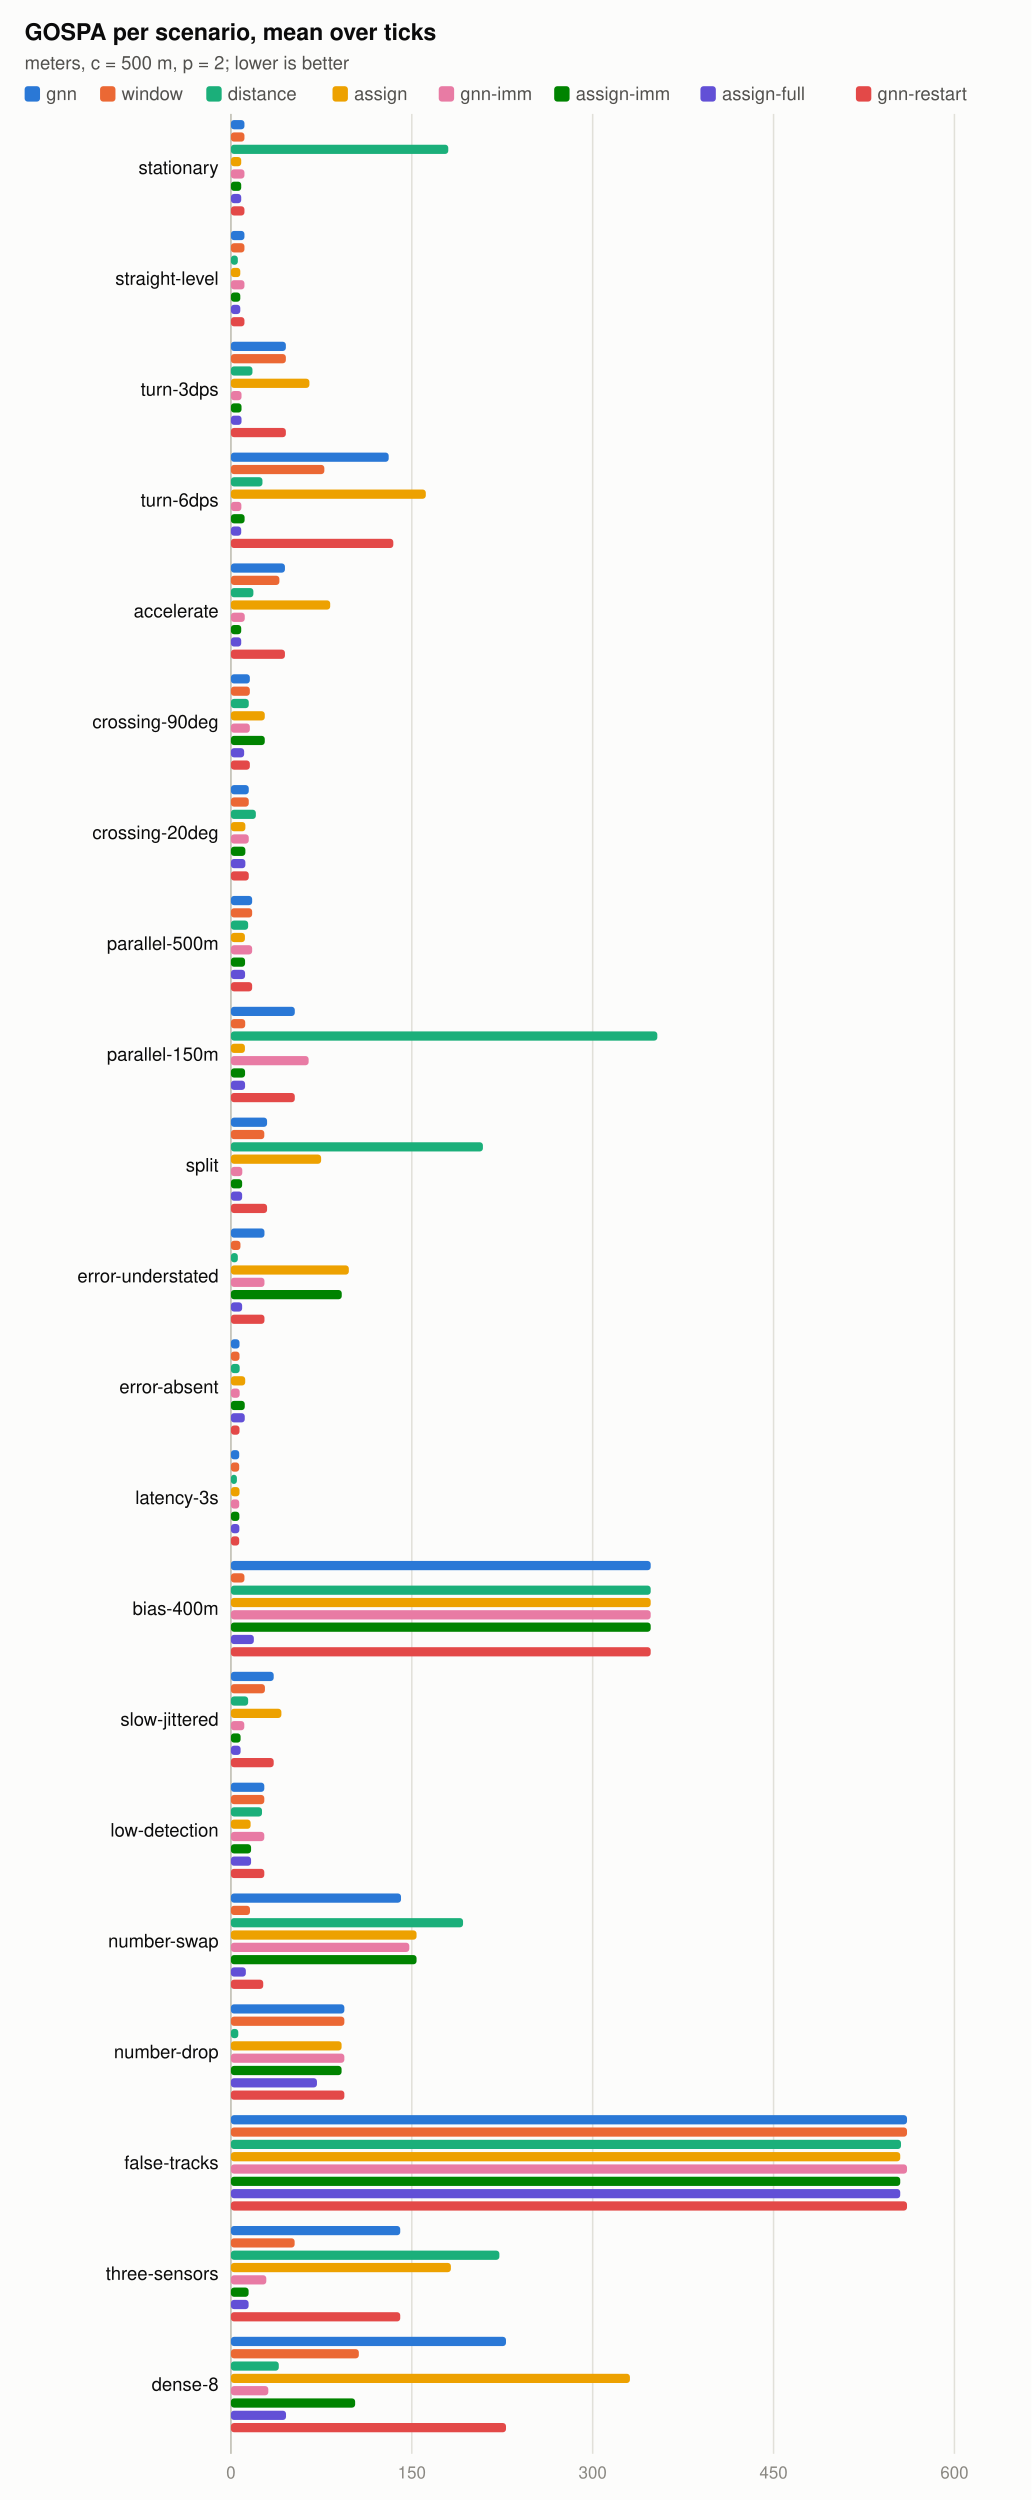
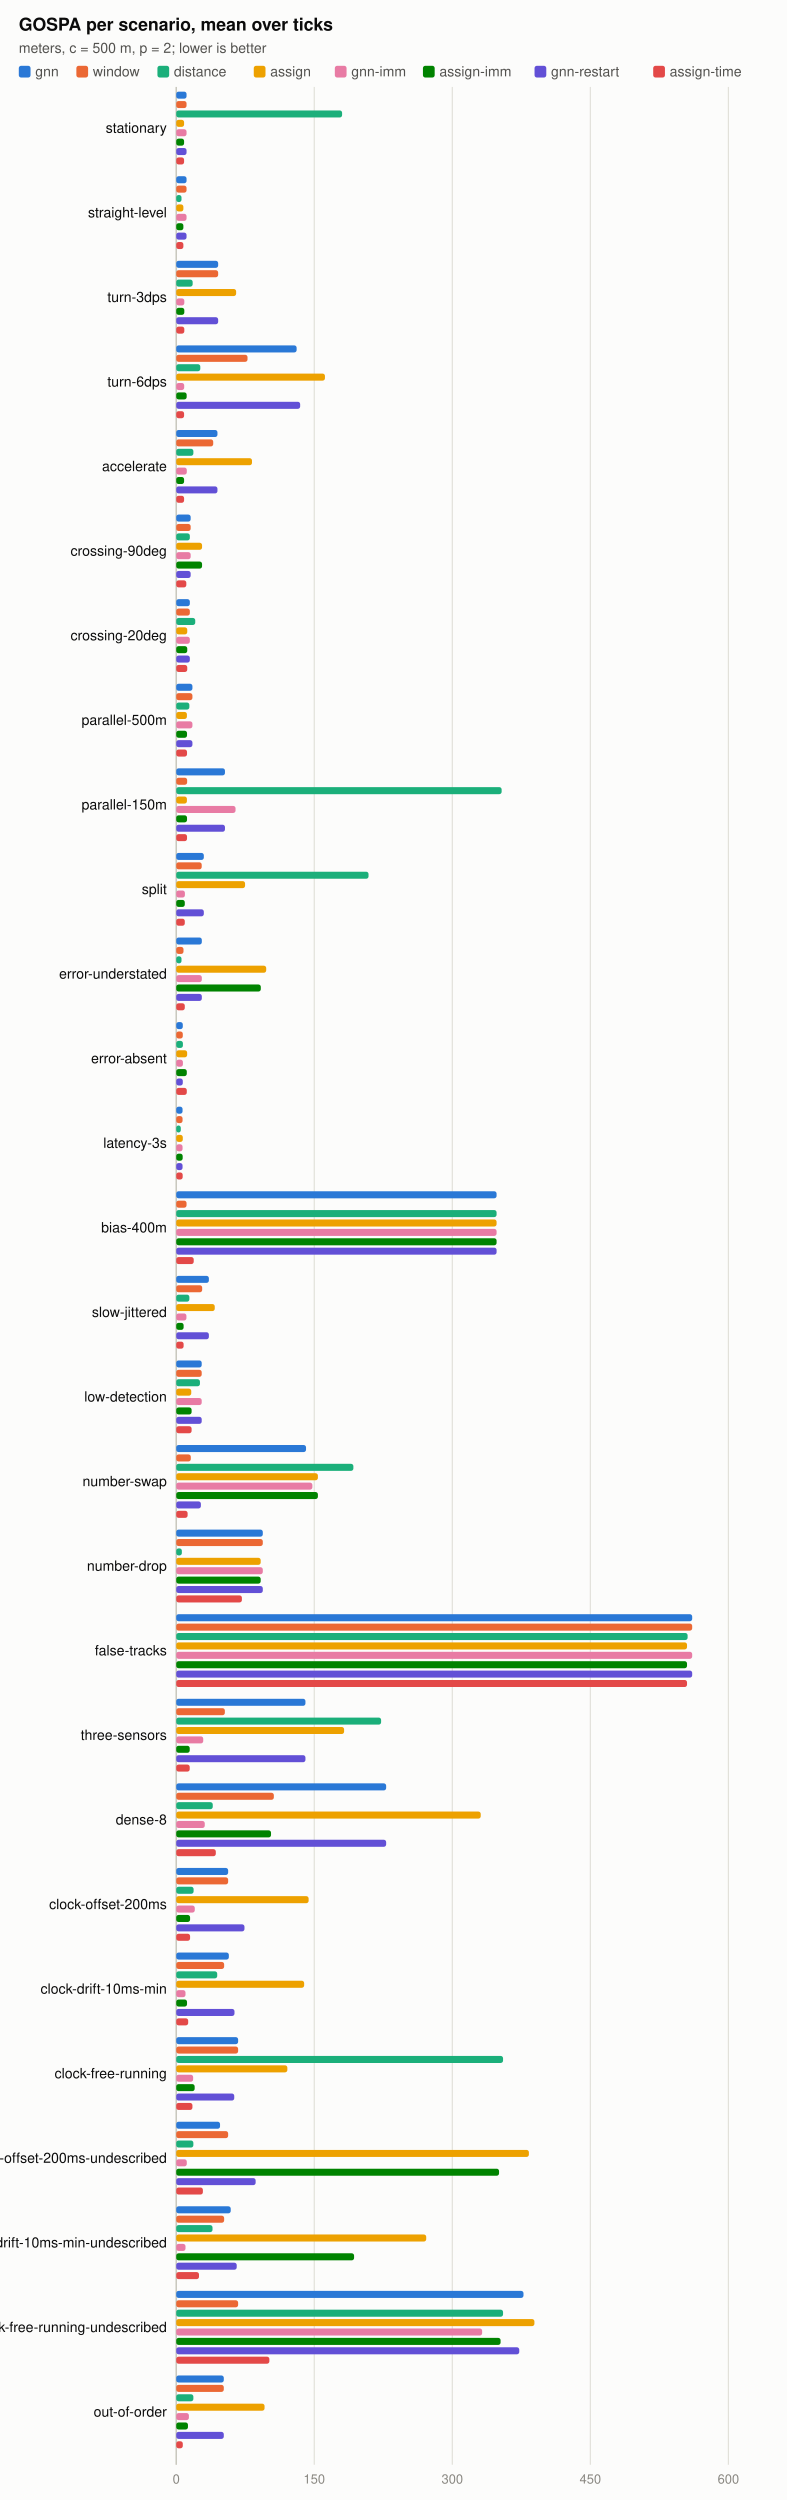
- <svg xmlns="http://www.w3.org/2000/svg" width="670" height="1624" viewBox="0 0 670 1624" font-family="-apple-system, BlinkMacSystemFont, 'Segoe UI', Helvetica, Arial, sans-serif" role="img" aria-label="GOSPA per scenario, mean over ticks">
+ <svg xmlns="http://www.w3.org/2000/svg" width="670" height="2128" viewBox="0 0 670 2128" font-family="-apple-system, BlinkMacSystemFont, 'Segoe UI', Helvetica, Arial, sans-serif" role="img" aria-label="GOSPA per scenario, mean over ticks">
  <rect width="100%" height="100%" fill="#fcfcfb" />
  <text x="16" y="26" font-size="15" font-weight="600" fill="#0b0b0b">GOSPA per scenario, mean over ticks</text>
  <text x="16" y="45" font-size="12" fill="#52514e">meters, c = 500 m, p = 2; lower is better</text>
  <rect x="16" y="56" width="10" height="10" rx="2" fill="#2a78d6" />
  <text x="30" y="65" font-size="12" fill="#52514e">gnn</text>
  <rect x="65" y="56" width="10" height="10" rx="2" fill="#eb6834" />
  <text x="79" y="65" font-size="12" fill="#52514e">window</text>
  <rect x="134" y="56" width="10" height="10" rx="2" fill="#1baf7a" />
  <text x="148" y="65" font-size="12" fill="#52514e">distance</text>
  <rect x="216" y="56" width="10" height="10" rx="2" fill="#eda100" />
  <text x="230" y="65" font-size="12" fill="#52514e">assign</text>
  <rect x="285" y="56" width="10" height="10" rx="2" fill="#e87ba4" />
  <text x="299" y="65" font-size="12" fill="#52514e">gnn-imm</text>
  <rect x="360" y="56" width="10" height="10" rx="2" fill="#008300" />
  <text x="374" y="65" font-size="12" fill="#52514e">assign-imm</text>
  <rect x="455" y="56" width="10" height="10" rx="2" fill="#6250d6" />
-   <text x="469" y="65" font-size="12" fill="#52514e">assign-full</text>
+   <text x="469" y="65" font-size="12" fill="#52514e">gnn-restart</text>
  <rect x="556" y="56" width="10" height="10" rx="2" fill="#e34948" />
-   <text x="570" y="65" font-size="12" fill="#52514e">gnn-restart</text>
-   <line x1="150.0" y1="74" x2="150.0" y2="1594" stroke="#e1e0d9" stroke-width="1" />
-   <text x="150.0" y="1610" font-size="11" text-anchor="middle" fill="#898781">0</text>
-   <line x1="267.5" y1="74" x2="267.5" y2="1594" stroke="#e1e0d9" stroke-width="1" />
-   <text x="267.5" y="1610" font-size="11" text-anchor="middle" fill="#898781">150</text>
-   <line x1="385.0" y1="74" x2="385.0" y2="1594" stroke="#e1e0d9" stroke-width="1" />
-   <text x="385.0" y="1610" font-size="11" text-anchor="middle" fill="#898781">300</text>
-   <line x1="502.5" y1="74" x2="502.5" y2="1594" stroke="#e1e0d9" stroke-width="1" />
-   <text x="502.5" y="1610" font-size="11" text-anchor="middle" fill="#898781">450</text>
-   <line x1="620.0" y1="74" x2="620.0" y2="1594" stroke="#e1e0d9" stroke-width="1" />
-   <text x="620.0" y="1610" font-size="11" text-anchor="middle" fill="#898781">600</text>
-   <line x1="150" y1="74" x2="150" y2="1594" stroke="#c3c2b7" stroke-width="1" />
+   <text x="570" y="65" font-size="12" fill="#52514e">assign-time</text>
+   <line x1="150.0" y1="74" x2="150.0" y2="2098" stroke="#e1e0d9" stroke-width="1" />
+   <text x="150.0" y="2114" font-size="11" text-anchor="middle" fill="#898781">0</text>
+   <line x1="267.5" y1="74" x2="267.5" y2="2098" stroke="#e1e0d9" stroke-width="1" />
+   <text x="267.5" y="2114" font-size="11" text-anchor="middle" fill="#898781">150</text>
+   <line x1="385.0" y1="74" x2="385.0" y2="2098" stroke="#e1e0d9" stroke-width="1" />
+   <text x="385.0" y="2114" font-size="11" text-anchor="middle" fill="#898781">300</text>
+   <line x1="502.5" y1="74" x2="502.5" y2="2098" stroke="#e1e0d9" stroke-width="1" />
+   <text x="502.5" y="2114" font-size="11" text-anchor="middle" fill="#898781">450</text>
+   <line x1="620.0" y1="74" x2="620.0" y2="2098" stroke="#e1e0d9" stroke-width="1" />
+   <text x="620.0" y="2114" font-size="11" text-anchor="middle" fill="#898781">600</text>
+   <line x1="150" y1="74" x2="150" y2="2098" stroke="#c3c2b7" stroke-width="1" />
  <text x="142" y="113.0" font-size="12" text-anchor="end" fill="#0b0b0b">stationary</text>
  <rect x="150" y="78" width="8.8" height="6" rx="2" fill="#2a78d6" />
  <rect x="150" y="86" width="8.8" height="6" rx="2" fill="#eb6834" />
  <rect x="150" y="94" width="141.2" height="6" rx="2" fill="#1baf7a" />
  <rect x="150" y="102" width="6.7" height="6" rx="2" fill="#eda100" />
  <rect x="150" y="110" width="8.8" height="6" rx="2" fill="#e87ba4" />
  <rect x="150" y="118" width="6.7" height="6" rx="2" fill="#008300" />
-   <rect x="150" y="126" width="6.7" height="6" rx="2" fill="#6250d6" />
-   <rect x="150" y="134" width="8.8" height="6" rx="2" fill="#e34948" />
+   <rect x="150" y="126" width="8.8" height="6" rx="2" fill="#6250d6" />
+   <rect x="150" y="134" width="6.7" height="6" rx="2" fill="#e34948" />
  <text x="142" y="185.0" font-size="12" text-anchor="end" fill="#0b0b0b">straight-level</text>
  <rect x="150" y="150" width="8.8" height="6" rx="2" fill="#2a78d6" />
  <rect x="150" y="158" width="8.8" height="6" rx="2" fill="#eb6834" />
  <rect x="150" y="166" width="4.5" height="6" rx="2" fill="#1baf7a" />
  <rect x="150" y="174" width="6.1" height="6" rx="2" fill="#eda100" />
  <rect x="150" y="182" width="8.8" height="6" rx="2" fill="#e87ba4" />
  <rect x="150" y="190" width="6.1" height="6" rx="2" fill="#008300" />
-   <rect x="150" y="198" width="6.1" height="6" rx="2" fill="#6250d6" />
-   <rect x="150" y="206" width="8.8" height="6" rx="2" fill="#e34948" />
+   <rect x="150" y="198" width="8.8" height="6" rx="2" fill="#6250d6" />
+   <rect x="150" y="206" width="6.1" height="6" rx="2" fill="#e34948" />
  <text x="142" y="257.0" font-size="12" text-anchor="end" fill="#0b0b0b">turn-3dps</text>
  <rect x="150" y="222" width="35.7" height="6" rx="2" fill="#2a78d6" />
  <rect x="150" y="230" width="35.7" height="6" rx="2" fill="#eb6834" />
  <rect x="150" y="238" width="14.0" height="6" rx="2" fill="#1baf7a" />
  <rect x="150" y="246" width="51.0" height="6" rx="2" fill="#eda100" />
  <rect x="150" y="254" width="6.9" height="6" rx="2" fill="#e87ba4" />
  <rect x="150" y="262" width="6.9" height="6" rx="2" fill="#008300" />
-   <rect x="150" y="270" width="6.9" height="6" rx="2" fill="#6250d6" />
-   <rect x="150" y="278" width="35.7" height="6" rx="2" fill="#e34948" />
+   <rect x="150" y="270" width="35.7" height="6" rx="2" fill="#6250d6" />
+   <rect x="150" y="278" width="6.9" height="6" rx="2" fill="#e34948" />
  <text x="142" y="329.0" font-size="12" text-anchor="end" fill="#0b0b0b">turn-6dps</text>
  <rect x="150" y="294" width="102.5" height="6" rx="2" fill="#2a78d6" />
  <rect x="150" y="302" width="60.7" height="6" rx="2" fill="#eb6834" />
  <rect x="150" y="310" width="20.5" height="6" rx="2" fill="#1baf7a" />
  <rect x="150" y="318" width="126.6" height="6" rx="2" fill="#eda100" />
  <rect x="150" y="326" width="6.8" height="6" rx="2" fill="#e87ba4" />
  <rect x="150" y="334" width="8.9" height="6" rx="2" fill="#008300" />
-   <rect x="150" y="342" width="6.7" height="6" rx="2" fill="#6250d6" />
-   <rect x="150" y="350" width="105.5" height="6" rx="2" fill="#e34948" />
+   <rect x="150" y="342" width="105.5" height="6" rx="2" fill="#6250d6" />
+   <rect x="150" y="350" width="6.7" height="6" rx="2" fill="#e34948" />
  <text x="142" y="401.0" font-size="12" text-anchor="end" fill="#0b0b0b">accelerate</text>
  <rect x="150" y="366" width="35.1" height="6" rx="2" fill="#2a78d6" />
  <rect x="150" y="374" width="31.5" height="6" rx="2" fill="#eb6834" />
  <rect x="150" y="382" width="14.6" height="6" rx="2" fill="#1baf7a" />
  <rect x="150" y="390" width="64.5" height="6" rx="2" fill="#eda100" />
  <rect x="150" y="398" width="9.0" height="6" rx="2" fill="#e87ba4" />
  <rect x="150" y="406" width="6.7" height="6" rx="2" fill="#008300" />
-   <rect x="150" y="414" width="6.7" height="6" rx="2" fill="#6250d6" />
-   <rect x="150" y="422" width="35.1" height="6" rx="2" fill="#e34948" />
+   <rect x="150" y="414" width="35.1" height="6" rx="2" fill="#6250d6" />
+   <rect x="150" y="422" width="6.7" height="6" rx="2" fill="#e34948" />
  <text x="142" y="473.0" font-size="12" text-anchor="end" fill="#0b0b0b">crossing-90deg</text>
  <rect x="150" y="438" width="12.3" height="6" rx="2" fill="#2a78d6" />
  <rect x="150" y="446" width="12.3" height="6" rx="2" fill="#eb6834" />
  <rect x="150" y="454" width="11.6" height="6" rx="2" fill="#1baf7a" />
  <rect x="150" y="462" width="22.0" height="6" rx="2" fill="#eda100" />
  <rect x="150" y="470" width="12.3" height="6" rx="2" fill="#e87ba4" />
  <rect x="150" y="478" width="22.0" height="6" rx="2" fill="#008300" />
-   <rect x="150" y="486" width="8.6" height="6" rx="2" fill="#6250d6" />
-   <rect x="150" y="494" width="12.3" height="6" rx="2" fill="#e34948" />
+   <rect x="150" y="486" width="12.3" height="6" rx="2" fill="#6250d6" />
+   <rect x="150" y="494" width="8.6" height="6" rx="2" fill="#e34948" />
  <text x="142" y="545.0" font-size="12" text-anchor="end" fill="#0b0b0b">crossing-20deg</text>
  <rect x="150" y="510" width="11.6" height="6" rx="2" fill="#2a78d6" />
  <rect x="150" y="518" width="11.6" height="6" rx="2" fill="#eb6834" />
  <rect x="150" y="526" width="16.2" height="6" rx="2" fill="#1baf7a" />
  <rect x="150" y="534" width="9.4" height="6" rx="2" fill="#eda100" />
  <rect x="150" y="542" width="11.6" height="6" rx="2" fill="#e87ba4" />
  <rect x="150" y="550" width="9.4" height="6" rx="2" fill="#008300" />
-   <rect x="150" y="558" width="9.4" height="6" rx="2" fill="#6250d6" />
-   <rect x="150" y="566" width="11.6" height="6" rx="2" fill="#e34948" />
+   <rect x="150" y="558" width="11.6" height="6" rx="2" fill="#6250d6" />
+   <rect x="150" y="566" width="9.4" height="6" rx="2" fill="#e34948" />
  <text x="142" y="617.0" font-size="12" text-anchor="end" fill="#0b0b0b">parallel-500m</text>
  <rect x="150" y="582" width="13.8" height="6" rx="2" fill="#2a78d6" />
  <rect x="150" y="590" width="13.8" height="6" rx="2" fill="#eb6834" />
  <rect x="150" y="598" width="11.2" height="6" rx="2" fill="#1baf7a" />
  <rect x="150" y="606" width="9.1" height="6" rx="2" fill="#eda100" />
  <rect x="150" y="614" width="13.8" height="6" rx="2" fill="#e87ba4" />
  <rect x="150" y="622" width="9.2" height="6" rx="2" fill="#008300" />
-   <rect x="150" y="630" width="9.2" height="6" rx="2" fill="#6250d6" />
-   <rect x="150" y="638" width="13.8" height="6" rx="2" fill="#e34948" />
+   <rect x="150" y="630" width="13.8" height="6" rx="2" fill="#6250d6" />
+   <rect x="150" y="638" width="9.2" height="6" rx="2" fill="#e34948" />
  <text x="142" y="689.0" font-size="12" text-anchor="end" fill="#0b0b0b">parallel-150m</text>
  <rect x="150" y="654" width="41.5" height="6" rx="2" fill="#2a78d6" />
  <rect x="150" y="662" width="9.3" height="6" rx="2" fill="#eb6834" />
  <rect x="150" y="670" width="277.0" height="6" rx="2" fill="#1baf7a" />
  <rect x="150" y="678" width="9.1" height="6" rx="2" fill="#eda100" />
  <rect x="150" y="686" width="50.5" height="6" rx="2" fill="#e87ba4" />
  <rect x="150" y="694" width="9.2" height="6" rx="2" fill="#008300" />
-   <rect x="150" y="702" width="9.2" height="6" rx="2" fill="#6250d6" />
-   <rect x="150" y="710" width="41.5" height="6" rx="2" fill="#e34948" />
+   <rect x="150" y="702" width="41.5" height="6" rx="2" fill="#6250d6" />
+   <rect x="150" y="710" width="9.2" height="6" rx="2" fill="#e34948" />
  <text x="142" y="761.0" font-size="12" text-anchor="end" fill="#0b0b0b">split</text>
  <rect x="150" y="726" width="23.5" height="6" rx="2" fill="#2a78d6" />
  <rect x="150" y="734" width="21.7" height="6" rx="2" fill="#eb6834" />
  <rect x="150" y="742" width="163.7" height="6" rx="2" fill="#1baf7a" />
  <rect x="150" y="750" width="58.6" height="6" rx="2" fill="#eda100" />
  <rect x="150" y="758" width="7.4" height="6" rx="2" fill="#e87ba4" />
  <rect x="150" y="766" width="7.3" height="6" rx="2" fill="#008300" />
-   <rect x="150" y="774" width="7.3" height="6" rx="2" fill="#6250d6" />
-   <rect x="150" y="782" width="23.5" height="6" rx="2" fill="#e34948" />
+   <rect x="150" y="774" width="23.5" height="6" rx="2" fill="#6250d6" />
+   <rect x="150" y="782" width="7.3" height="6" rx="2" fill="#e34948" />
  <text x="142" y="833.0" font-size="12" text-anchor="end" fill="#0b0b0b">error-understated</text>
  <rect x="150" y="798" width="21.8" height="6" rx="2" fill="#2a78d6" />
  <rect x="150" y="806" width="6.2" height="6" rx="2" fill="#eb6834" />
  <rect x="150" y="814" width="4.5" height="6" rx="2" fill="#1baf7a" />
  <rect x="150" y="822" width="76.6" height="6" rx="2" fill="#eda100" />
  <rect x="150" y="830" width="21.8" height="6" rx="2" fill="#e87ba4" />
  <rect x="150" y="838" width="72.0" height="6" rx="2" fill="#008300" />
-   <rect x="150" y="846" width="7.3" height="6" rx="2" fill="#6250d6" />
-   <rect x="150" y="854" width="21.8" height="6" rx="2" fill="#e34948" />
+   <rect x="150" y="846" width="21.8" height="6" rx="2" fill="#6250d6" />
+   <rect x="150" y="854" width="7.3" height="6" rx="2" fill="#e34948" />
  <text x="142" y="905.0" font-size="12" text-anchor="end" fill="#0b0b0b">error-absent</text>
  <rect x="150" y="870" width="5.6" height="6" rx="2" fill="#2a78d6" />
  <rect x="150" y="878" width="5.6" height="6" rx="2" fill="#eb6834" />
  <rect x="150" y="886" width="5.7" height="6" rx="2" fill="#1baf7a" />
  <rect x="150" y="894" width="9.3" height="6" rx="2" fill="#eda100" />
  <rect x="150" y="902" width="5.7" height="6" rx="2" fill="#e87ba4" />
  <rect x="150" y="910" width="9.0" height="6" rx="2" fill="#008300" />
-   <rect x="150" y="918" width="9.0" height="6" rx="2" fill="#6250d6" />
-   <rect x="150" y="926" width="5.6" height="6" rx="2" fill="#e34948" />
+   <rect x="150" y="918" width="5.6" height="6" rx="2" fill="#6250d6" />
+   <rect x="150" y="926" width="9.0" height="6" rx="2" fill="#e34948" />
  <text x="142" y="977.0" font-size="12" text-anchor="end" fill="#0b0b0b">latency-3s</text>
  <rect x="150" y="942" width="5.4" height="6" rx="2" fill="#2a78d6" />
  <rect x="150" y="950" width="5.4" height="6" rx="2" fill="#eb6834" />
  <rect x="150" y="958" width="3.9" height="6" rx="2" fill="#1baf7a" />
  <rect x="150" y="966" width="5.6" height="6" rx="2" fill="#eda100" />
  <rect x="150" y="974" width="5.4" height="6" rx="2" fill="#e87ba4" />
  <rect x="150" y="982" width="5.5" height="6" rx="2" fill="#008300" />
-   <rect x="150" y="990" width="5.5" height="6" rx="2" fill="#6250d6" />
-   <rect x="150" y="998" width="5.4" height="6" rx="2" fill="#e34948" />
+   <rect x="150" y="990" width="5.4" height="6" rx="2" fill="#6250d6" />
+   <rect x="150" y="998" width="5.5" height="6" rx="2" fill="#e34948" />
  <text x="142" y="1049.0" font-size="12" text-anchor="end" fill="#0b0b0b">bias-400m</text>
  <rect x="150" y="1014" width="272.7" height="6" rx="2" fill="#2a78d6" />
  <rect x="150" y="1022" width="8.8" height="6" rx="2" fill="#eb6834" />
  <rect x="150" y="1030" width="272.7" height="6" rx="2" fill="#1baf7a" />
  <rect x="150" y="1038" width="272.7" height="6" rx="2" fill="#eda100" />
  <rect x="150" y="1046" width="272.7" height="6" rx="2" fill="#e87ba4" />
  <rect x="150" y="1054" width="272.7" height="6" rx="2" fill="#008300" />
-   <rect x="150" y="1062" width="14.9" height="6" rx="2" fill="#6250d6" />
-   <rect x="150" y="1070" width="272.7" height="6" rx="2" fill="#e34948" />
+   <rect x="150" y="1062" width="272.7" height="6" rx="2" fill="#6250d6" />
+   <rect x="150" y="1070" width="14.9" height="6" rx="2" fill="#e34948" />
  <text x="142" y="1121.0" font-size="12" text-anchor="end" fill="#0b0b0b">slow-jittered</text>
  <rect x="150" y="1086" width="27.8" height="6" rx="2" fill="#2a78d6" />
  <rect x="150" y="1094" width="22.1" height="6" rx="2" fill="#eb6834" />
  <rect x="150" y="1102" width="11.2" height="6" rx="2" fill="#1baf7a" />
  <rect x="150" y="1110" width="32.8" height="6" rx="2" fill="#eda100" />
  <rect x="150" y="1118" width="8.7" height="6" rx="2" fill="#e87ba4" />
  <rect x="150" y="1126" width="6.3" height="6" rx="2" fill="#008300" />
-   <rect x="150" y="1134" width="6.3" height="6" rx="2" fill="#6250d6" />
-   <rect x="150" y="1142" width="27.8" height="6" rx="2" fill="#e34948" />
+   <rect x="150" y="1134" width="27.8" height="6" rx="2" fill="#6250d6" />
+   <rect x="150" y="1142" width="6.3" height="6" rx="2" fill="#e34948" />
  <text x="142" y="1193.0" font-size="12" text-anchor="end" fill="#0b0b0b">low-detection</text>
  <rect x="150" y="1158" width="21.7" height="6" rx="2" fill="#2a78d6" />
  <rect x="150" y="1166" width="21.7" height="6" rx="2" fill="#eb6834" />
  <rect x="150" y="1174" width="20.2" height="6" rx="2" fill="#1baf7a" />
  <rect x="150" y="1182" width="12.8" height="6" rx="2" fill="#eda100" />
  <rect x="150" y="1190" width="21.7" height="6" rx="2" fill="#e87ba4" />
  <rect x="150" y="1198" width="13.1" height="6" rx="2" fill="#008300" />
-   <rect x="150" y="1206" width="13.1" height="6" rx="2" fill="#6250d6" />
-   <rect x="150" y="1214" width="21.7" height="6" rx="2" fill="#e34948" />
+   <rect x="150" y="1206" width="21.7" height="6" rx="2" fill="#6250d6" />
+   <rect x="150" y="1214" width="13.1" height="6" rx="2" fill="#e34948" />
  <text x="142" y="1265.0" font-size="12" text-anchor="end" fill="#0b0b0b">number-swap</text>
  <rect x="150" y="1230" width="110.5" height="6" rx="2" fill="#2a78d6" />
  <rect x="150" y="1238" width="12.4" height="6" rx="2" fill="#eb6834" />
  <rect x="150" y="1246" width="150.8" height="6" rx="2" fill="#1baf7a" />
  <rect x="150" y="1254" width="120.6" height="6" rx="2" fill="#eda100" />
  <rect x="150" y="1262" width="115.9" height="6" rx="2" fill="#e87ba4" />
  <rect x="150" y="1270" width="120.6" height="6" rx="2" fill="#008300" />
-   <rect x="150" y="1278" width="9.7" height="6" rx="2" fill="#6250d6" />
-   <rect x="150" y="1286" width="21.0" height="6" rx="2" fill="#e34948" />
+   <rect x="150" y="1278" width="21.0" height="6" rx="2" fill="#6250d6" />
+   <rect x="150" y="1286" width="9.7" height="6" rx="2" fill="#e34948" />
  <text x="142" y="1337.0" font-size="12" text-anchor="end" fill="#0b0b0b">number-drop</text>
  <rect x="150" y="1302" width="73.7" height="6" rx="2" fill="#2a78d6" />
  <rect x="150" y="1310" width="73.7" height="6" rx="2" fill="#eb6834" />
  <rect x="150" y="1318" width="4.8" height="6" rx="2" fill="#1baf7a" />
  <rect x="150" y="1326" width="71.9" height="6" rx="2" fill="#eda100" />
  <rect x="150" y="1334" width="73.7" height="6" rx="2" fill="#e87ba4" />
  <rect x="150" y="1342" width="71.9" height="6" rx="2" fill="#008300" />
-   <rect x="150" y="1350" width="55.9" height="6" rx="2" fill="#6250d6" />
-   <rect x="150" y="1358" width="73.7" height="6" rx="2" fill="#e34948" />
+   <rect x="150" y="1350" width="73.7" height="6" rx="2" fill="#6250d6" />
+   <rect x="150" y="1358" width="55.9" height="6" rx="2" fill="#e34948" />
  <text x="142" y="1409.0" font-size="12" text-anchor="end" fill="#0b0b0b">false-tracks</text>
  <rect x="150" y="1374" width="439.2" height="6" rx="2" fill="#2a78d6" />
  <rect x="150" y="1382" width="439.2" height="6" rx="2" fill="#eb6834" />
  <rect x="150" y="1390" width="435.3" height="6" rx="2" fill="#1baf7a" />
  <rect x="150" y="1398" width="434.8" height="6" rx="2" fill="#eda100" />
  <rect x="150" y="1406" width="439.2" height="6" rx="2" fill="#e87ba4" />
  <rect x="150" y="1414" width="434.8" height="6" rx="2" fill="#008300" />
-   <rect x="150" y="1422" width="434.8" height="6" rx="2" fill="#6250d6" />
-   <rect x="150" y="1430" width="439.2" height="6" rx="2" fill="#e34948" />
+   <rect x="150" y="1422" width="439.2" height="6" rx="2" fill="#6250d6" />
+   <rect x="150" y="1430" width="434.8" height="6" rx="2" fill="#e34948" />
  <text x="142" y="1481.0" font-size="12" text-anchor="end" fill="#0b0b0b">three-sensors</text>
  <rect x="150" y="1446" width="110.0" height="6" rx="2" fill="#2a78d6" />
  <rect x="150" y="1454" width="41.4" height="6" rx="2" fill="#eb6834" />
  <rect x="150" y="1462" width="174.4" height="6" rx="2" fill="#1baf7a" />
  <rect x="150" y="1470" width="142.9" height="6" rx="2" fill="#eda100" />
  <rect x="150" y="1478" width="23.0" height="6" rx="2" fill="#e87ba4" />
  <rect x="150" y="1486" width="11.5" height="6" rx="2" fill="#008300" />
-   <rect x="150" y="1494" width="11.5" height="6" rx="2" fill="#6250d6" />
-   <rect x="150" y="1502" width="110.0" height="6" rx="2" fill="#e34948" />
+   <rect x="150" y="1494" width="110.0" height="6" rx="2" fill="#6250d6" />
+   <rect x="150" y="1502" width="11.5" height="6" rx="2" fill="#e34948" />
  <text x="142" y="1553.0" font-size="12" text-anchor="end" fill="#0b0b0b">dense-8</text>
  <rect x="150" y="1518" width="178.7" height="6" rx="2" fill="#2a78d6" />
  <rect x="150" y="1526" width="83.1" height="6" rx="2" fill="#eb6834" />
  <rect x="150" y="1534" width="31.1" height="6" rx="2" fill="#1baf7a" />
  <rect x="150" y="1542" width="259.2" height="6" rx="2" fill="#eda100" />
  <rect x="150" y="1550" width="24.3" height="6" rx="2" fill="#e87ba4" />
  <rect x="150" y="1558" width="80.7" height="6" rx="2" fill="#008300" />
-   <rect x="150" y="1566" width="35.8" height="6" rx="2" fill="#6250d6" />
-   <rect x="150" y="1574" width="178.7" height="6" rx="2" fill="#e34948" />
+   <rect x="150" y="1566" width="178.7" height="6" rx="2" fill="#6250d6" />
+   <rect x="150" y="1574" width="33.7" height="6" rx="2" fill="#e34948" />
+   <text x="142" y="1625.0" font-size="12" text-anchor="end" fill="#0b0b0b">clock-offset-200ms</text>
+   <rect x="150" y="1590" width="44.2" height="6" rx="2" fill="#2a78d6" />
+   <rect x="150" y="1598" width="44.2" height="6" rx="2" fill="#eb6834" />
+   <rect x="150" y="1606" width="14.8" height="6" rx="2" fill="#1baf7a" />
+   <rect x="150" y="1614" width="112.7" height="6" rx="2" fill="#eda100" />
+   <rect x="150" y="1622" width="15.8" height="6" rx="2" fill="#e87ba4" />
+   <rect x="150" y="1630" width="11.8" height="6" rx="2" fill="#008300" />
+   <rect x="150" y="1638" width="58.1" height="6" rx="2" fill="#6250d6" />
+   <rect x="150" y="1646" width="11.8" height="6" rx="2" fill="#e34948" />
+   <text x="142" y="1697.0" font-size="12" text-anchor="end" fill="#0b0b0b">clock-drift-10ms-min</text>
+   <rect x="150" y="1662" width="44.8" height="6" rx="2" fill="#2a78d6" />
+   <rect x="150" y="1670" width="40.8" height="6" rx="2" fill="#eb6834" />
+   <rect x="150" y="1678" width="34.9" height="6" rx="2" fill="#1baf7a" />
+   <rect x="150" y="1686" width="108.9" height="6" rx="2" fill="#eda100" />
+   <rect x="150" y="1694" width="7.9" height="6" rx="2" fill="#e87ba4" />
+   <rect x="150" y="1702" width="9.2" height="6" rx="2" fill="#008300" />
+   <rect x="150" y="1710" width="49.6" height="6" rx="2" fill="#6250d6" />
+   <rect x="150" y="1718" width="10.2" height="6" rx="2" fill="#e34948" />
+   <text x="142" y="1769.0" font-size="12" text-anchor="end" fill="#0b0b0b">clock-free-running</text>
+   <rect x="150" y="1734" width="52.7" height="6" rx="2" fill="#2a78d6" />
+   <rect x="150" y="1742" width="52.7" height="6" rx="2" fill="#eb6834" />
+   <rect x="150" y="1750" width="278.2" height="6" rx="2" fill="#1baf7a" />
+   <rect x="150" y="1758" width="94.6" height="6" rx="2" fill="#eda100" />
+   <rect x="150" y="1766" width="14.4" height="6" rx="2" fill="#e87ba4" />
+   <rect x="150" y="1774" width="15.7" height="6" rx="2" fill="#008300" />
+   <rect x="150" y="1782" width="49.4" height="6" rx="2" fill="#6250d6" />
+   <rect x="150" y="1790" width="13.8" height="6" rx="2" fill="#e34948" />
+   <text x="142" y="1841.0" font-size="12" text-anchor="end" fill="#0b0b0b">clock-offset-200ms-undescribed</text>
+   <rect x="150" y="1806" width="37.3" height="6" rx="2" fill="#2a78d6" />
+   <rect x="150" y="1814" width="44.2" height="6" rx="2" fill="#eb6834" />
+   <rect x="150" y="1822" width="14.6" height="6" rx="2" fill="#1baf7a" />
+   <rect x="150" y="1830" width="300.2" height="6" rx="2" fill="#eda100" />
+   <rect x="150" y="1838" width="9.0" height="6" rx="2" fill="#e87ba4" />
+   <rect x="150" y="1846" width="274.8" height="6" rx="2" fill="#008300" />
+   <rect x="150" y="1854" width="67.6" height="6" rx="2" fill="#6250d6" />
+   <rect x="150" y="1862" width="22.7" height="6" rx="2" fill="#e34948" />
+   <text x="142" y="1913.0" font-size="12" text-anchor="end" fill="#0b0b0b">clock-drift-10ms-min-undescribed</text>
+   <rect x="150" y="1878" width="46.4" height="6" rx="2" fill="#2a78d6" />
+   <rect x="150" y="1886" width="40.8" height="6" rx="2" fill="#eb6834" />
+   <rect x="150" y="1894" width="30.9" height="6" rx="2" fill="#1baf7a" />
+   <rect x="150" y="1902" width="212.8" height="6" rx="2" fill="#eda100" />
+   <rect x="150" y="1910" width="7.9" height="6" rx="2" fill="#e87ba4" />
+   <rect x="150" y="1918" width="151.4" height="6" rx="2" fill="#008300" />
+   <rect x="150" y="1926" width="51.5" height="6" rx="2" fill="#6250d6" />
+   <rect x="150" y="1934" width="19.4" height="6" rx="2" fill="#e34948" />
+   <text x="142" y="1985.0" font-size="12" text-anchor="end" fill="#0b0b0b">clock-free-running-undescribed</text>
+   <rect x="150" y="1950" width="295.6" height="6" rx="2" fill="#2a78d6" />
+   <rect x="150" y="1958" width="52.7" height="6" rx="2" fill="#eb6834" />
+   <rect x="150" y="1966" width="278.2" height="6" rx="2" fill="#1baf7a" />
+   <rect x="150" y="1974" width="304.9" height="6" rx="2" fill="#eda100" />
+   <rect x="150" y="1982" width="260.4" height="6" rx="2" fill="#e87ba4" />
+   <rect x="150" y="1990" width="276.1" height="6" rx="2" fill="#008300" />
+   <rect x="150" y="1998" width="292.0" height="6" rx="2" fill="#6250d6" />
+   <rect x="150" y="2006" width="79.3" height="6" rx="2" fill="#e34948" />
+   <text x="142" y="2057.0" font-size="12" text-anchor="end" fill="#0b0b0b">out-of-order</text>
+   <rect x="150" y="2022" width="40.5" height="6" rx="2" fill="#2a78d6" />
+   <rect x="150" y="2030" width="40.5" height="6" rx="2" fill="#eb6834" />
+   <rect x="150" y="2038" width="14.6" height="6" rx="2" fill="#1baf7a" />
+   <rect x="150" y="2046" width="75.2" height="6" rx="2" fill="#eda100" />
+   <rect x="150" y="2054" width="10.8" height="6" rx="2" fill="#e87ba4" />
+   <rect x="150" y="2062" width="10.0" height="6" rx="2" fill="#008300" />
+   <rect x="150" y="2070" width="40.5" height="6" rx="2" fill="#6250d6" />
+   <rect x="150" y="2078" width="5.6" height="6" rx="2" fill="#e34948" />
</svg>
